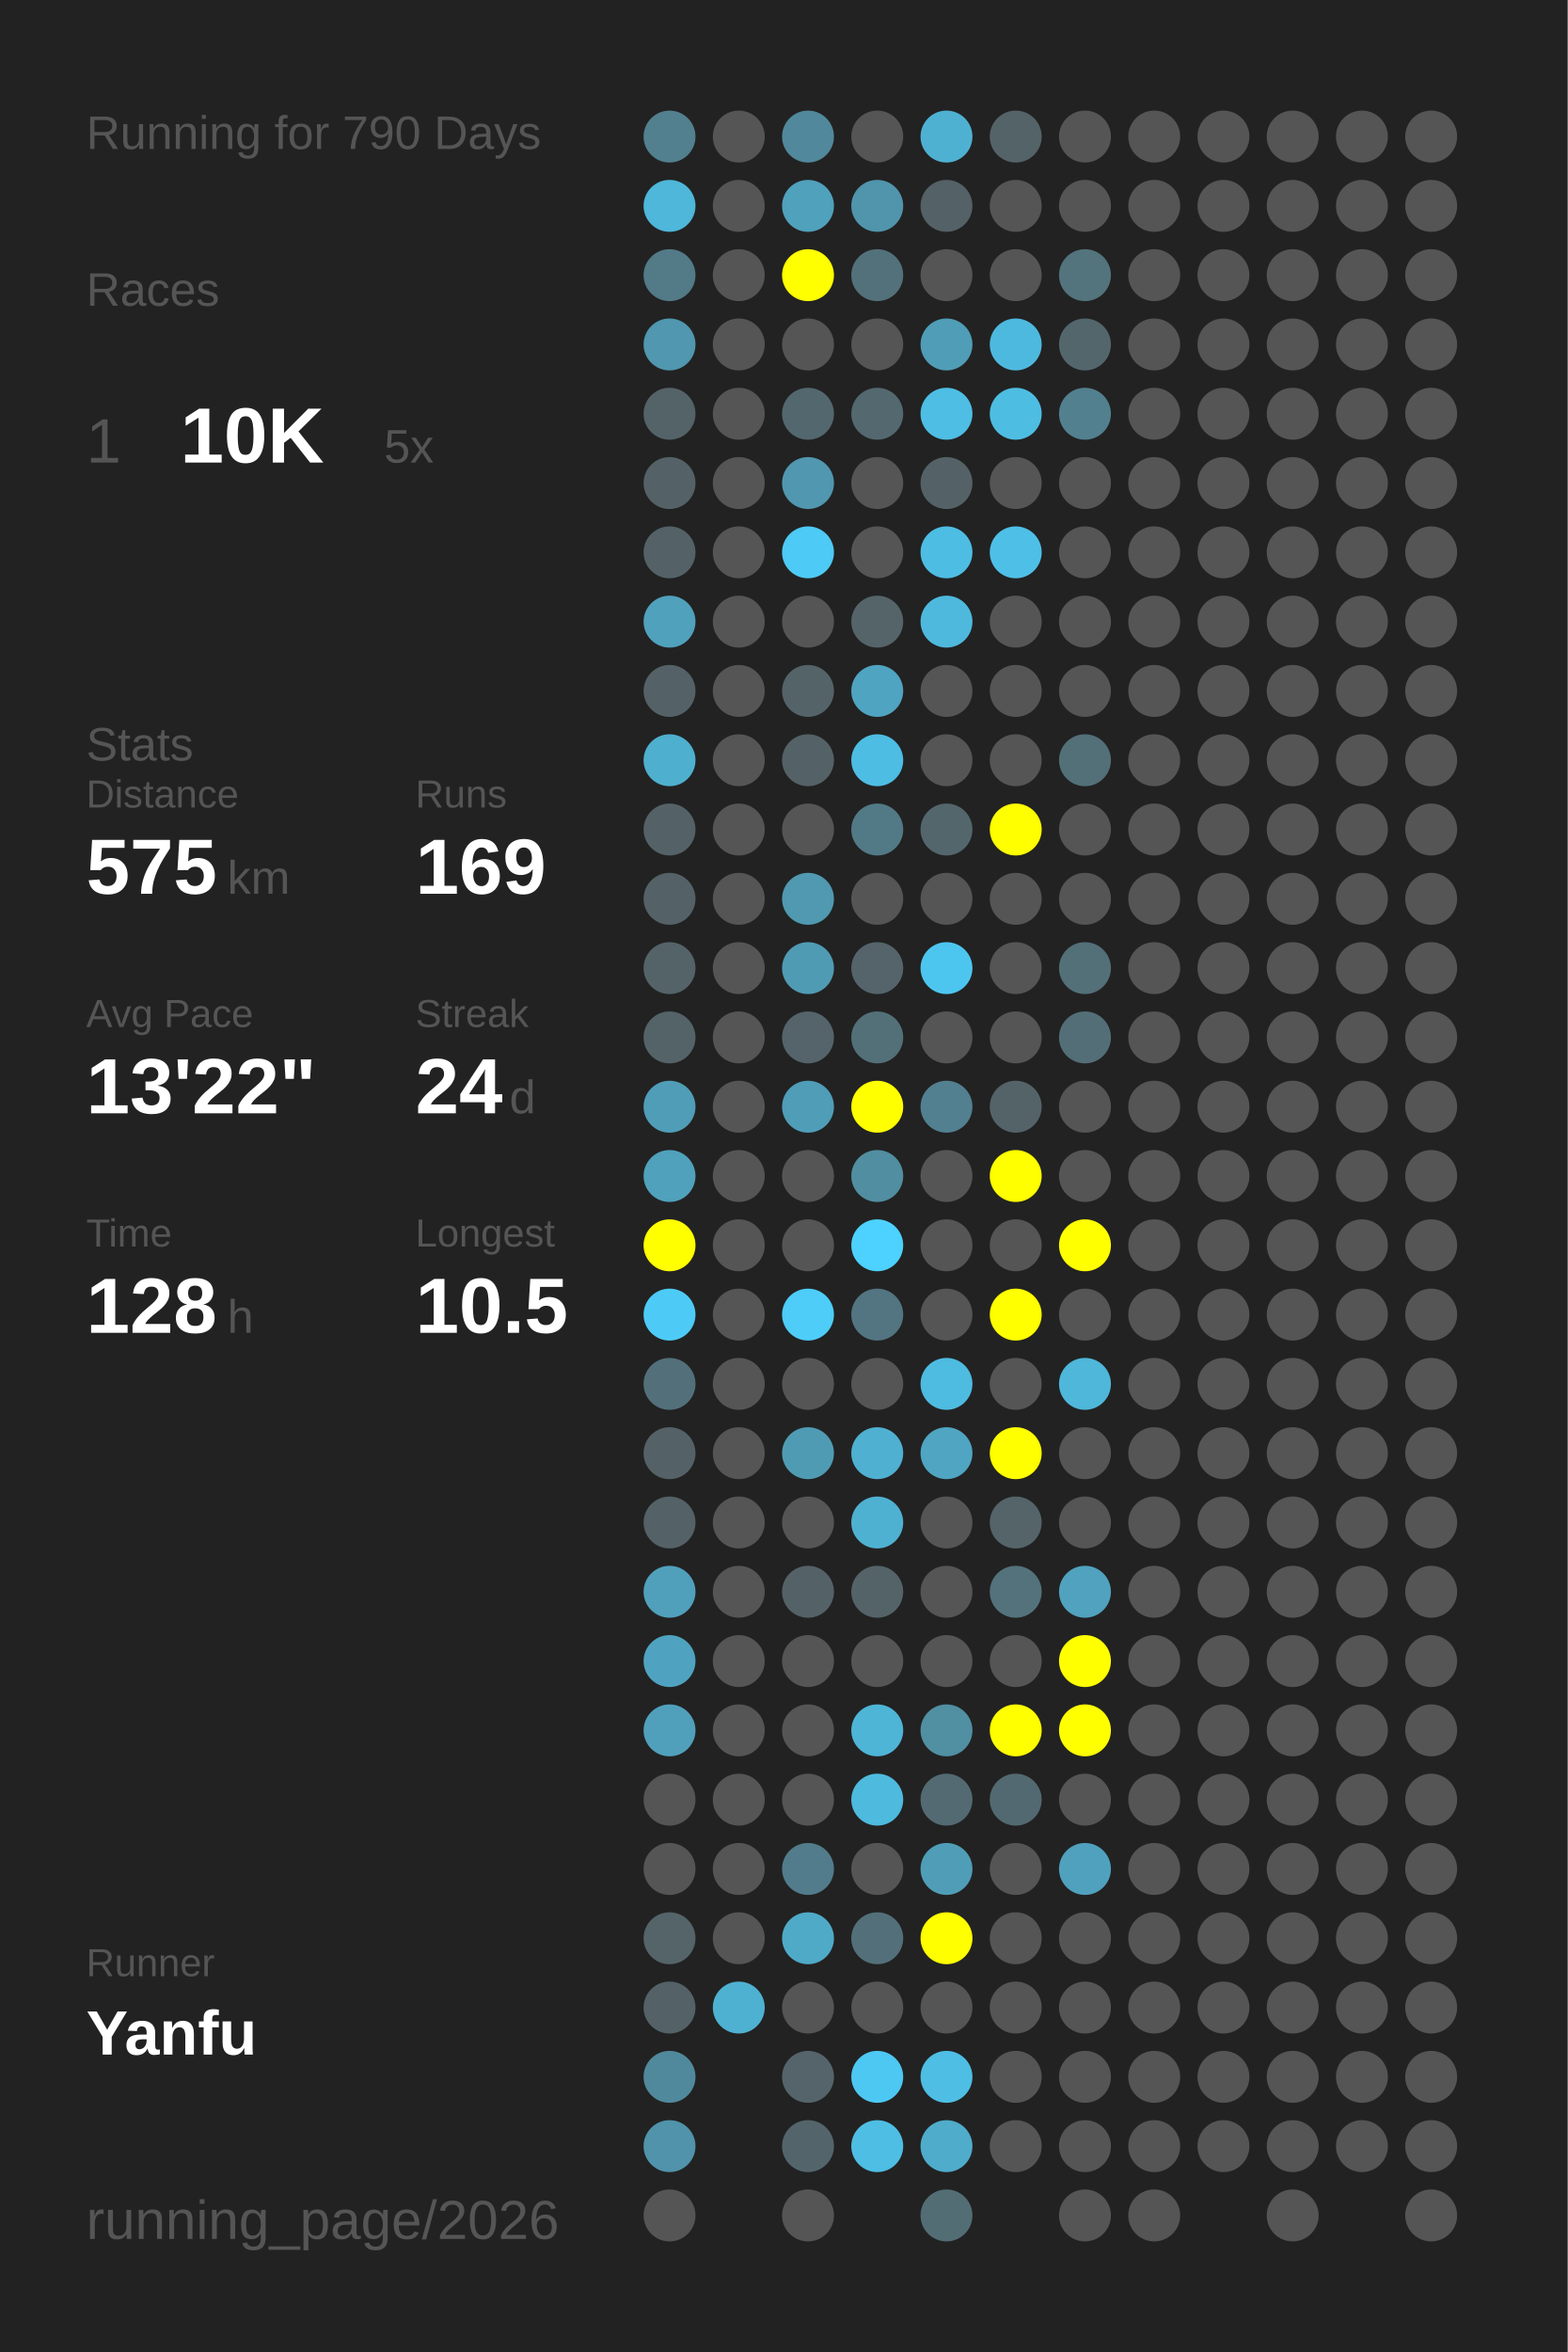
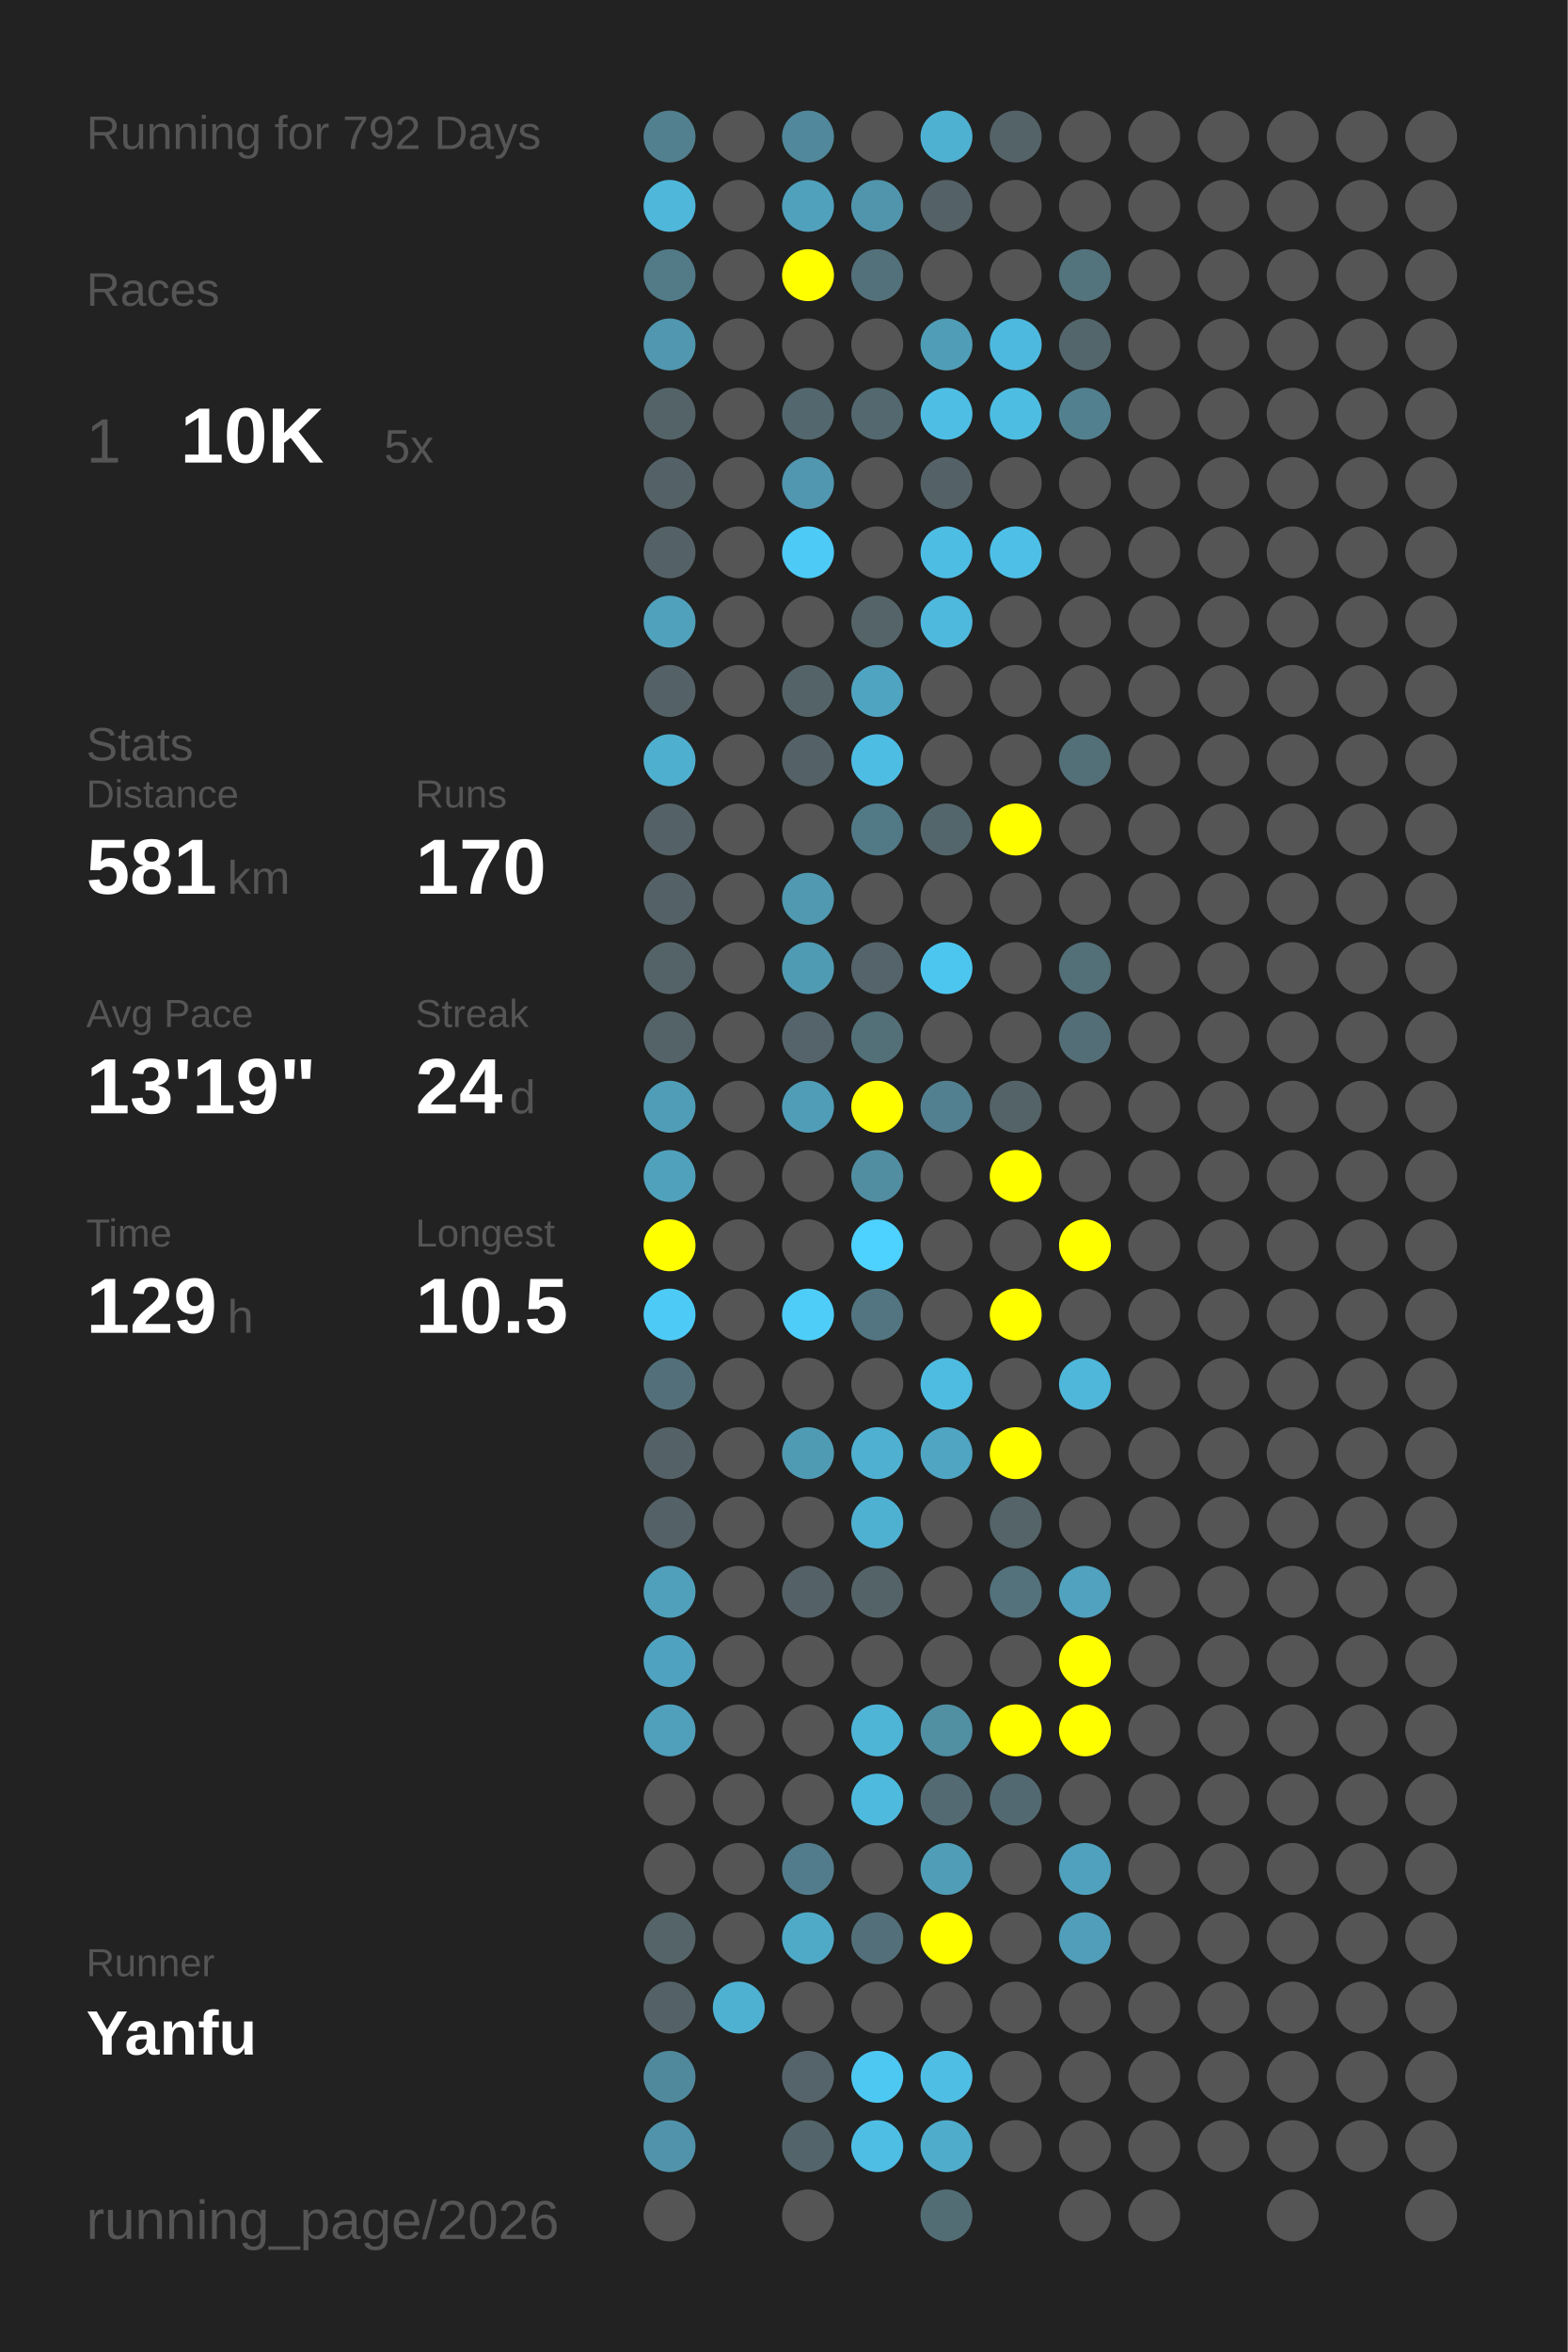
<svg xmlns="http://www.w3.org/2000/svg" baseProfile="full" height="300mm" version="1.1" viewBox="0,0,200,300" width="200mm">
  <defs />
  <rect fill="#222222" height="300" width="200" x="0" y="0" />
-   <text fill="#555555" style="font-size:6px; font-family:Arial;" x="11" y="19">Running for 790 Days</text>
+   <text fill="#555555" style="font-size:6px; font-family:Arial;" x="11" y="19">Running for 792 Days</text>
  <text fill="#555555" style="font-size:6px; font-family:Arial;" x="11" y="39">Races</text>
  <text fill="#555555" style="font-size:8px; font-family:Arial;" x="11" y="59">1</text>
  <text fill="#FFFFFF" style="font-size:10px; font-family:Arial; font-weight:bold;" x="23" y="59">10K</text>
  <text fill="#555555" style="font-size:6px; font-family:Arial;" x="49" y="59">5x</text>
  <text fill="#555555" style="font-size:6px; font-family:Arial;" x="11" y="97">Stats</text>
  <text fill="#555555" style="font-size:5px; font-family:Arial;" x="11" y="103">Distance</text>
-   <text fill="#FFFFFF" style="font-size:10px; font-family:Arial; font-weight:bold;" x="11" y="114">575</text>
+   <text fill="#FFFFFF" style="font-size:10px; font-family:Arial; font-weight:bold;" x="11" y="114">581</text>
  <text fill="#555555" style="font-size:6px; font-family:Arial;" x="29" y="114">km</text>
  <text fill="#555555" style="font-size:5px; font-family:Arial;" x="53" y="103">Runs</text>
-   <text fill="#FFFFFF" style="font-size:10px; font-family:Arial; font-weight:bold;" x="53" y="114">169</text>
+   <text fill="#FFFFFF" style="font-size:10px; font-family:Arial; font-weight:bold;" x="53" y="114">170</text>
  <text fill="#555555" style="font-size:5px; font-family:Arial;" x="11" y="131">Avg Pace</text>
-   <text fill="#FFFFFF" style="font-size:10px; font-family:Arial; font-weight:bold;" x="11" y="142">13'22"</text>
+   <text fill="#FFFFFF" style="font-size:10px; font-family:Arial; font-weight:bold;" x="11" y="142">13'19"</text>
  <text fill="#555555" style="font-size:5px; font-family:Arial;" x="53" y="131">Streak</text>
  <text fill="#FFFFFF" style="font-size:10px; font-family:Arial; font-weight:bold;" x="53" y="142">24</text>
  <text fill="#555555" style="font-size:6px; font-family:Arial;" x="65" y="142">d</text>
  <text fill="#555555" style="font-size:5px; font-family:Arial;" x="11" y="159">Time</text>
-   <text fill="#FFFFFF" style="font-size:10px; font-family:Arial; font-weight:bold;" x="11" y="170">128</text>
+   <text fill="#FFFFFF" style="font-size:10px; font-family:Arial; font-weight:bold;" x="11" y="170">129</text>
  <text fill="#555555" style="font-size:6px; font-family:Arial;" x="29" y="170">h</text>
  <text fill="#555555" style="font-size:5px; font-family:Arial;" x="53" y="159">Longest</text>
  <text fill="#FFFFFF" style="font-size:10px; font-family:Arial; font-weight:bold;" x="53" y="170">10.5</text>
  <text fill="#555555" style="font-size:5px; font-family:Arial;" x="11" y="252.065">Runner</text>
  <text fill="#FFFFFF" style="font-size:8px; font-family:Arial; font-weight:bold;" x="11" y="262.065">Yanfu</text>
  <text fill="#555555" style="font-size:7px; font-family:Arial;" x="11" y="285.581">running_page/2026</text>
  <circle cx="85.417" cy="17.419" fill="#52808f" r="3.312" />
  <circle cx="85.417" cy="26.258" fill="#4eb7da" r="3.312" />
  <circle cx="85.417" cy="35.097" fill="#527a87" r="3.312" />
  <circle cx="85.417" cy="43.935" fill="#5097af" r="3.312" />
  <circle cx="85.417" cy="52.774" fill="#546368" r="3.312" />
  <circle cx="85.417" cy="61.613" fill="#546267" r="3.312" />
  <circle cx="85.417" cy="70.452" fill="#546267" r="3.312" />
  <circle cx="85.417" cy="79.29" fill="#50a1bc" r="3.312" />
  <circle cx="85.417" cy="88.129" fill="#546267" r="3.312" />
  <circle cx="85.417" cy="96.968" fill="#4fafcf" r="3.312" />
  <circle cx="85.417" cy="105.806" fill="#546267" r="3.312" />
  <circle cx="85.417" cy="114.645" fill="#546267" r="3.312" />
  <circle cx="85.417" cy="123.484" fill="#546368" r="3.312" />
  <circle cx="85.417" cy="132.323" fill="#546368" r="3.312" />
  <circle cx="85.417" cy="141.161" fill="#509db7" r="3.312" />
  <circle cx="85.417" cy="150" fill="#50a1bc" r="3.312" />
  <circle cx="85.417" cy="158.839" fill="#FFFF00" r="3.312" />
  <circle cx="85.417" cy="167.677" fill="#4dcbf6" r="3.312" />
  <circle cx="85.417" cy="176.516" fill="#53707a" r="3.312" />
  <circle cx="85.417" cy="185.355" fill="#546267" r="3.312" />
  <circle cx="85.417" cy="194.194" fill="#546166" r="3.312" />
  <circle cx="85.417" cy="203.032" fill="#50a0bc" r="3.312" />
  <circle cx="85.417" cy="211.871" fill="#4fa3c0" r="3.312" />
  <circle cx="85.417" cy="220.71" fill="#50a0bc" r="3.312" />
  <circle cx="85.417" cy="229.548" fill="#555555" r="3.312" />
  <circle cx="85.417" cy="238.387" fill="#555555" r="3.312" />
  <circle cx="85.417" cy="247.226" fill="#546469" r="3.312" />
  <circle cx="85.417" cy="256.065" fill="#546267" r="3.312" />
  <circle cx="85.417" cy="264.903" fill="#51899c" r="3.312" />
  <circle cx="85.417" cy="273.742" fill="#5093aa" r="3.312" />
  <circle cx="85.417" cy="282.581" fill="#555555" r="3.312" />
  <circle cx="94.25" cy="17.419" fill="#555555" r="3.312" />
  <circle cx="94.25" cy="26.258" fill="#555555" r="3.312" />
  <circle cx="94.25" cy="35.097" fill="#555555" r="3.312" />
  <circle cx="94.25" cy="43.935" fill="#555555" r="3.312" />
  <circle cx="94.25" cy="52.774" fill="#555555" r="3.312" />
  <circle cx="94.25" cy="61.613" fill="#555555" r="3.312" />
  <circle cx="94.25" cy="70.452" fill="#555555" r="3.312" />
  <circle cx="94.25" cy="79.29" fill="#555555" r="3.312" />
  <circle cx="94.25" cy="88.129" fill="#555555" r="3.312" />
  <circle cx="94.25" cy="96.968" fill="#555555" r="3.312" />
  <circle cx="94.25" cy="105.806" fill="#555555" r="3.312" />
  <circle cx="94.25" cy="114.645" fill="#555555" r="3.312" />
  <circle cx="94.25" cy="123.484" fill="#555555" r="3.312" />
  <circle cx="94.25" cy="132.323" fill="#555555" r="3.312" />
  <circle cx="94.25" cy="141.161" fill="#555555" r="3.312" />
  <circle cx="94.25" cy="150" fill="#555555" r="3.312" />
  <circle cx="94.25" cy="158.839" fill="#555555" r="3.312" />
  <circle cx="94.25" cy="167.677" fill="#555555" r="3.312" />
  <circle cx="94.25" cy="176.516" fill="#555555" r="3.312" />
  <circle cx="94.25" cy="185.355" fill="#555555" r="3.312" />
  <circle cx="94.25" cy="194.194" fill="#555555" r="3.312" />
  <circle cx="94.25" cy="203.032" fill="#555555" r="3.312" />
  <circle cx="94.25" cy="211.871" fill="#555555" r="3.312" />
  <circle cx="94.25" cy="220.71" fill="#555555" r="3.312" />
  <circle cx="94.25" cy="229.548" fill="#555555" r="3.312" />
  <circle cx="94.25" cy="238.387" fill="#555555" r="3.312" />
  <circle cx="94.25" cy="247.226" fill="#555555" r="3.312" />
  <circle cx="94.25" cy="256.065" fill="#4fb1d2" r="3.312" />
  <circle cx="103.083" cy="17.419" fill="#51889b" r="3.312" />
  <circle cx="103.083" cy="26.258" fill="#50a1bc" r="3.312" />
  <circle cx="103.083" cy="35.097" fill="#FFFF00" r="3.312" />
  <circle cx="103.083" cy="43.935" fill="#555555" r="3.312" />
  <circle cx="103.083" cy="52.774" fill="#53676e" r="3.312" />
  <circle cx="103.083" cy="61.613" fill="#5097af" r="3.312" />
  <circle cx="103.083" cy="70.452" fill="#4dcaf5" r="3.312" />
  <circle cx="103.083" cy="79.29" fill="#555555" r="3.312" />
  <circle cx="103.083" cy="88.129" fill="#546368" r="3.312" />
  <circle cx="103.083" cy="96.968" fill="#546267" r="3.312" />
  <circle cx="103.083" cy="105.806" fill="#555555" r="3.312" />
  <circle cx="103.083" cy="114.645" fill="#5099b1" r="3.312" />
  <circle cx="103.083" cy="123.484" fill="#509bb4" r="3.312" />
  <circle cx="103.083" cy="132.323" fill="#54646a" r="3.312" />
  <circle cx="103.083" cy="141.161" fill="#509db8" r="3.312" />
  <circle cx="103.083" cy="150" fill="#555555" r="3.312" />
  <circle cx="103.083" cy="158.839" fill="#555555" r="3.312" />
  <circle cx="103.083" cy="167.677" fill="#4dcdf8" r="3.312" />
  <circle cx="103.083" cy="176.516" fill="#555555" r="3.312" />
  <circle cx="103.083" cy="185.355" fill="#509bb4" r="3.312" />
  <circle cx="103.083" cy="194.194" fill="#555555" r="3.312" />
  <circle cx="103.083" cy="203.032" fill="#546268" r="3.312" />
  <circle cx="103.083" cy="211.871" fill="#555555" r="3.312" />
  <circle cx="103.083" cy="220.71" fill="#555555" r="3.312" />
  <circle cx="103.083" cy="229.548" fill="#555555" r="3.312" />
  <circle cx="103.083" cy="238.387" fill="#527c8b" r="3.312" />
  <circle cx="103.083" cy="247.226" fill="#4faac8" r="3.312" />
  <circle cx="103.083" cy="256.065" fill="#555555" r="3.312" />
  <circle cx="103.083" cy="264.903" fill="#54646a" r="3.312" />
  <circle cx="103.083" cy="273.742" fill="#53656b" r="3.312" />
  <circle cx="103.083" cy="282.581" fill="#555555" r="3.312" />
  <circle cx="111.917" cy="17.419" fill="#555555" r="3.312" />
  <circle cx="111.917" cy="26.258" fill="#5095ac" r="3.312" />
  <circle cx="111.917" cy="35.097" fill="#53717b" r="3.312" />
  <circle cx="111.917" cy="43.935" fill="#555555" r="3.312" />
  <circle cx="111.917" cy="52.774" fill="#53686f" r="3.312" />
  <circle cx="111.917" cy="61.613" fill="#555555" r="3.312" />
  <circle cx="111.917" cy="70.452" fill="#555555" r="3.312" />
  <circle cx="111.917" cy="79.29" fill="#546469" r="3.312" />
  <circle cx="111.917" cy="88.129" fill="#4fa4c1" r="3.312" />
  <circle cx="111.917" cy="96.968" fill="#4ebde3" r="3.312" />
  <circle cx="111.917" cy="105.806" fill="#527986" r="3.312" />
  <circle cx="111.917" cy="114.645" fill="#555555" r="3.312" />
  <circle cx="111.917" cy="123.484" fill="#54646a" r="3.312" />
  <circle cx="111.917" cy="132.323" fill="#537079" r="3.312" />
  <circle cx="111.917" cy="141.161" fill="#FFFF00" r="3.312" />
  <circle cx="111.917" cy="150" fill="#518ea2" r="3.312" />
  <circle cx="111.917" cy="158.839" fill="#4dd1fe" r="3.312" />
  <circle cx="111.917" cy="167.677" fill="#527581" r="3.312" />
  <circle cx="111.917" cy="176.516" fill="#555555" r="3.312" />
  <circle cx="111.917" cy="185.355" fill="#4fb0d1" r="3.312" />
  <circle cx="111.917" cy="194.194" fill="#4fb1d2" r="3.312" />
  <circle cx="111.917" cy="203.032" fill="#546368" r="3.312" />
  <circle cx="111.917" cy="211.871" fill="#555555" r="3.312" />
  <circle cx="111.917" cy="220.71" fill="#4eb5d7" r="3.312" />
  <circle cx="111.917" cy="229.548" fill="#4ebade" r="3.312" />
  <circle cx="111.917" cy="238.387" fill="#555555" r="3.312" />
  <circle cx="111.917" cy="247.226" fill="#53707a" r="3.312" />
  <circle cx="111.917" cy="256.065" fill="#555555" r="3.312" />
  <circle cx="111.917" cy="264.903" fill="#4dc8f2" r="3.312" />
  <circle cx="111.917" cy="273.742" fill="#4ebee4" r="3.312" />
  <circle cx="120.75" cy="17.419" fill="#4fb1d2" r="3.312" />
  <circle cx="120.75" cy="26.258" fill="#546166" r="3.312" />
  <circle cx="120.75" cy="35.097" fill="#555555" r="3.312" />
  <circle cx="120.75" cy="43.935" fill="#509db7" r="3.312" />
  <circle cx="120.75" cy="52.774" fill="#4ebee4" r="3.312" />
  <circle cx="120.75" cy="61.613" fill="#546267" r="3.312" />
  <circle cx="120.75" cy="70.452" fill="#4ebde3" r="3.312" />
  <circle cx="120.75" cy="79.29" fill="#4eb9dd" r="3.312" />
  <circle cx="120.75" cy="88.129" fill="#555555" r="3.312" />
  <circle cx="120.75" cy="96.968" fill="#555555" r="3.312" />
  <circle cx="120.75" cy="105.806" fill="#53666c" r="3.312" />
  <circle cx="120.75" cy="114.645" fill="#555555" r="3.312" />
  <circle cx="120.75" cy="123.484" fill="#4dc6ef" r="3.312" />
  <circle cx="120.75" cy="132.323" fill="#555555" r="3.312" />
  <circle cx="120.75" cy="141.161" fill="#528090" r="3.312" />
  <circle cx="120.75" cy="150" fill="#555555" r="3.312" />
  <circle cx="120.75" cy="158.839" fill="#555555" r="3.312" />
  <circle cx="120.75" cy="167.677" fill="#555555" r="3.312" />
  <circle cx="120.75" cy="176.516" fill="#4ebbe0" r="3.312" />
  <circle cx="120.75" cy="185.355" fill="#4fa5c2" r="3.312" />
  <circle cx="120.75" cy="194.194" fill="#555555" r="3.312" />
  <circle cx="120.75" cy="203.032" fill="#555555" r="3.312" />
  <circle cx="120.75" cy="211.871" fill="#555555" r="3.312" />
  <circle cx="120.75" cy="220.71" fill="#518fa3" r="3.312" />
  <circle cx="120.75" cy="229.548" fill="#536a72" r="3.312" />
  <circle cx="120.75" cy="238.387" fill="#509db7" r="3.312" />
  <circle cx="120.75" cy="247.226" fill="#FFFF00" r="3.312" />
  <circle cx="120.75" cy="256.065" fill="#555555" r="3.312" />
  <circle cx="120.75" cy="264.903" fill="#4ebee4" r="3.312" />
  <circle cx="120.75" cy="273.742" fill="#4faccb" r="3.312" />
  <circle cx="120.75" cy="282.581" fill="#536d75" r="3.312" />
  <circle cx="129.583" cy="17.419" fill="#546368" r="3.312" />
  <circle cx="129.583" cy="26.258" fill="#555555" r="3.312" />
  <circle cx="129.583" cy="35.097" fill="#555555" r="3.312" />
  <circle cx="129.583" cy="43.935" fill="#4eb9de" r="3.312" />
  <circle cx="129.583" cy="52.774" fill="#4ebde2" r="3.312" />
  <circle cx="129.583" cy="61.613" fill="#555555" r="3.312" />
  <circle cx="129.583" cy="70.452" fill="#4ec0e7" r="3.312" />
  <circle cx="129.583" cy="79.29" fill="#555555" r="3.312" />
  <circle cx="129.583" cy="88.129" fill="#555555" r="3.312" />
  <circle cx="129.583" cy="96.968" fill="#555555" r="3.312" />
  <circle cx="129.583" cy="105.806" fill="#FFFF00" r="3.312" />
  <circle cx="129.583" cy="114.645" fill="#555555" r="3.312" />
  <circle cx="129.583" cy="123.484" fill="#555555" r="3.312" />
  <circle cx="129.583" cy="132.323" fill="#555555" r="3.312" />
  <circle cx="129.583" cy="141.161" fill="#546368" r="3.312" />
  <circle cx="129.583" cy="150" fill="#FFFF00" r="3.312" />
  <circle cx="129.583" cy="158.839" fill="#555555" r="3.312" />
  <circle cx="129.583" cy="167.677" fill="#FFFF00" r="3.312" />
  <circle cx="129.583" cy="176.516" fill="#555555" r="3.312" />
  <circle cx="129.583" cy="185.355" fill="#FFFF00" r="3.312" />
  <circle cx="129.583" cy="194.194" fill="#546469" r="3.312" />
  <circle cx="129.583" cy="203.032" fill="#53727c" r="3.312" />
  <circle cx="129.583" cy="211.871" fill="#555555" r="3.312" />
  <circle cx="129.583" cy="220.71" fill="#FFFF00" r="3.312" />
  <circle cx="129.583" cy="229.548" fill="#536971" r="3.312" />
  <circle cx="129.583" cy="238.387" fill="#555555" r="3.312" />
  <circle cx="129.583" cy="247.226" fill="#555555" r="3.312" />
  <circle cx="129.583" cy="256.065" fill="#555555" r="3.312" />
  <circle cx="129.583" cy="264.903" fill="#555555" r="3.312" />
  <circle cx="129.583" cy="273.742" fill="#555555" r="3.312" />
  <circle cx="138.417" cy="17.419" fill="#555555" r="3.312" />
  <circle cx="138.417" cy="26.258" fill="#555555" r="3.312" />
  <circle cx="138.417" cy="35.097" fill="#53737d" r="3.312" />
  <circle cx="138.417" cy="43.935" fill="#53666c" r="3.312" />
  <circle cx="138.417" cy="52.774" fill="#52808f" r="3.312" />
  <circle cx="138.417" cy="61.613" fill="#555555" r="3.312" />
  <circle cx="138.417" cy="70.452" fill="#555555" r="3.312" />
  <circle cx="138.417" cy="79.29" fill="#555555" r="3.312" />
  <circle cx="138.417" cy="88.129" fill="#555555" r="3.312" />
  <circle cx="138.417" cy="96.968" fill="#536f78" r="3.312" />
  <circle cx="138.417" cy="105.806" fill="#555555" r="3.312" />
  <circle cx="138.417" cy="114.645" fill="#555555" r="3.312" />
  <circle cx="138.417" cy="123.484" fill="#536f78" r="3.312" />
  <circle cx="138.417" cy="132.323" fill="#536e77" r="3.312" />
  <circle cx="138.417" cy="141.161" fill="#555555" r="3.312" />
  <circle cx="138.417" cy="150" fill="#555555" r="3.312" />
  <circle cx="138.417" cy="158.839" fill="#FFFF00" r="3.312" />
  <circle cx="138.417" cy="167.677" fill="#555555" r="3.312" />
  <circle cx="138.417" cy="176.516" fill="#4eb7da" r="3.312" />
  <circle cx="138.417" cy="185.355" fill="#555555" r="3.312" />
  <circle cx="138.417" cy="194.194" fill="#555555" r="3.312" />
  <circle cx="138.417" cy="203.032" fill="#50a2be" r="3.312" />
  <circle cx="138.417" cy="211.871" fill="#FFFF00" r="3.312" />
  <circle cx="138.417" cy="220.71" fill="#FFFF00" r="3.312" />
  <circle cx="138.417" cy="229.548" fill="#555555" r="3.312" />
  <circle cx="138.417" cy="238.387" fill="#50a1bd" r="3.312" />
-   <circle cx="138.417" cy="247.226" fill="#555555" r="3.312" />
+   <circle cx="138.417" cy="247.226" fill="#509eb9" r="3.312" />
  <circle cx="138.417" cy="256.065" fill="#555555" r="3.312" />
  <circle cx="138.417" cy="264.903" fill="#555555" r="3.312" />
  <circle cx="138.417" cy="273.742" fill="#555555" r="3.312" />
  <circle cx="138.417" cy="282.581" fill="#555555" r="3.312" />
  <circle cx="147.25" cy="17.419" fill="#555555" r="3.312" />
  <circle cx="147.25" cy="26.258" fill="#555555" r="3.312" />
  <circle cx="147.25" cy="35.097" fill="#555555" r="3.312" />
  <circle cx="147.25" cy="43.935" fill="#555555" r="3.312" />
  <circle cx="147.25" cy="52.774" fill="#555555" r="3.312" />
  <circle cx="147.25" cy="61.613" fill="#555555" r="3.312" />
  <circle cx="147.25" cy="70.452" fill="#555555" r="3.312" />
  <circle cx="147.25" cy="79.29" fill="#555555" r="3.312" />
  <circle cx="147.25" cy="88.129" fill="#555555" r="3.312" />
  <circle cx="147.25" cy="96.968" fill="#555555" r="3.312" />
  <circle cx="147.25" cy="105.806" fill="#555555" r="3.312" />
  <circle cx="147.25" cy="114.645" fill="#555555" r="3.312" />
  <circle cx="147.25" cy="123.484" fill="#555555" r="3.312" />
  <circle cx="147.25" cy="132.323" fill="#555555" r="3.312" />
  <circle cx="147.25" cy="141.161" fill="#555555" r="3.312" />
  <circle cx="147.25" cy="150" fill="#555555" r="3.312" />
  <circle cx="147.25" cy="158.839" fill="#555555" r="3.312" />
  <circle cx="147.25" cy="167.677" fill="#555555" r="3.312" />
  <circle cx="147.25" cy="176.516" fill="#555555" r="3.312" />
  <circle cx="147.25" cy="185.355" fill="#555555" r="3.312" />
  <circle cx="147.25" cy="194.194" fill="#555555" r="3.312" />
  <circle cx="147.25" cy="203.032" fill="#555555" r="3.312" />
  <circle cx="147.25" cy="211.871" fill="#555555" r="3.312" />
  <circle cx="147.25" cy="220.71" fill="#555555" r="3.312" />
  <circle cx="147.25" cy="229.548" fill="#555555" r="3.312" />
  <circle cx="147.25" cy="238.387" fill="#555555" r="3.312" />
  <circle cx="147.25" cy="247.226" fill="#555555" r="3.312" />
  <circle cx="147.25" cy="256.065" fill="#555555" r="3.312" />
  <circle cx="147.25" cy="264.903" fill="#555555" r="3.312" />
  <circle cx="147.25" cy="273.742" fill="#555555" r="3.312" />
  <circle cx="147.25" cy="282.581" fill="#555555" r="3.312" />
  <circle cx="156.083" cy="17.419" fill="#555555" r="3.312" />
  <circle cx="156.083" cy="26.258" fill="#555555" r="3.312" />
  <circle cx="156.083" cy="35.097" fill="#555555" r="3.312" />
  <circle cx="156.083" cy="43.935" fill="#555555" r="3.312" />
  <circle cx="156.083" cy="52.774" fill="#555555" r="3.312" />
  <circle cx="156.083" cy="61.613" fill="#555555" r="3.312" />
  <circle cx="156.083" cy="70.452" fill="#555555" r="3.312" />
  <circle cx="156.083" cy="79.29" fill="#555555" r="3.312" />
  <circle cx="156.083" cy="88.129" fill="#555555" r="3.312" />
  <circle cx="156.083" cy="96.968" fill="#555555" r="3.312" />
  <circle cx="156.083" cy="105.806" fill="#555555" r="3.312" />
  <circle cx="156.083" cy="114.645" fill="#555555" r="3.312" />
  <circle cx="156.083" cy="123.484" fill="#555555" r="3.312" />
  <circle cx="156.083" cy="132.323" fill="#555555" r="3.312" />
  <circle cx="156.083" cy="141.161" fill="#555555" r="3.312" />
  <circle cx="156.083" cy="150" fill="#555555" r="3.312" />
  <circle cx="156.083" cy="158.839" fill="#555555" r="3.312" />
  <circle cx="156.083" cy="167.677" fill="#555555" r="3.312" />
  <circle cx="156.083" cy="176.516" fill="#555555" r="3.312" />
  <circle cx="156.083" cy="185.355" fill="#555555" r="3.312" />
  <circle cx="156.083" cy="194.194" fill="#555555" r="3.312" />
  <circle cx="156.083" cy="203.032" fill="#555555" r="3.312" />
  <circle cx="156.083" cy="211.871" fill="#555555" r="3.312" />
  <circle cx="156.083" cy="220.71" fill="#555555" r="3.312" />
  <circle cx="156.083" cy="229.548" fill="#555555" r="3.312" />
  <circle cx="156.083" cy="238.387" fill="#555555" r="3.312" />
  <circle cx="156.083" cy="247.226" fill="#555555" r="3.312" />
  <circle cx="156.083" cy="256.065" fill="#555555" r="3.312" />
  <circle cx="156.083" cy="264.903" fill="#555555" r="3.312" />
  <circle cx="156.083" cy="273.742" fill="#555555" r="3.312" />
  <circle cx="164.917" cy="17.419" fill="#555555" r="3.312" />
  <circle cx="164.917" cy="26.258" fill="#555555" r="3.312" />
  <circle cx="164.917" cy="35.097" fill="#555555" r="3.312" />
  <circle cx="164.917" cy="43.935" fill="#555555" r="3.312" />
  <circle cx="164.917" cy="52.774" fill="#555555" r="3.312" />
  <circle cx="164.917" cy="61.613" fill="#555555" r="3.312" />
  <circle cx="164.917" cy="70.452" fill="#555555" r="3.312" />
  <circle cx="164.917" cy="79.29" fill="#555555" r="3.312" />
  <circle cx="164.917" cy="88.129" fill="#555555" r="3.312" />
  <circle cx="164.917" cy="96.968" fill="#555555" r="3.312" />
  <circle cx="164.917" cy="105.806" fill="#555555" r="3.312" />
  <circle cx="164.917" cy="114.645" fill="#555555" r="3.312" />
  <circle cx="164.917" cy="123.484" fill="#555555" r="3.312" />
  <circle cx="164.917" cy="132.323" fill="#555555" r="3.312" />
  <circle cx="164.917" cy="141.161" fill="#555555" r="3.312" />
  <circle cx="164.917" cy="150" fill="#555555" r="3.312" />
  <circle cx="164.917" cy="158.839" fill="#555555" r="3.312" />
  <circle cx="164.917" cy="167.677" fill="#555555" r="3.312" />
  <circle cx="164.917" cy="176.516" fill="#555555" r="3.312" />
  <circle cx="164.917" cy="185.355" fill="#555555" r="3.312" />
  <circle cx="164.917" cy="194.194" fill="#555555" r="3.312" />
  <circle cx="164.917" cy="203.032" fill="#555555" r="3.312" />
  <circle cx="164.917" cy="211.871" fill="#555555" r="3.312" />
  <circle cx="164.917" cy="220.71" fill="#555555" r="3.312" />
  <circle cx="164.917" cy="229.548" fill="#555555" r="3.312" />
  <circle cx="164.917" cy="238.387" fill="#555555" r="3.312" />
  <circle cx="164.917" cy="247.226" fill="#555555" r="3.312" />
  <circle cx="164.917" cy="256.065" fill="#555555" r="3.312" />
  <circle cx="164.917" cy="264.903" fill="#555555" r="3.312" />
  <circle cx="164.917" cy="273.742" fill="#555555" r="3.312" />
  <circle cx="164.917" cy="282.581" fill="#555555" r="3.312" />
  <circle cx="173.75" cy="17.419" fill="#555555" r="3.312" />
  <circle cx="173.75" cy="26.258" fill="#555555" r="3.312" />
  <circle cx="173.75" cy="35.097" fill="#555555" r="3.312" />
  <circle cx="173.75" cy="43.935" fill="#555555" r="3.312" />
  <circle cx="173.75" cy="52.774" fill="#555555" r="3.312" />
  <circle cx="173.75" cy="61.613" fill="#555555" r="3.312" />
  <circle cx="173.75" cy="70.452" fill="#555555" r="3.312" />
  <circle cx="173.75" cy="79.29" fill="#555555" r="3.312" />
  <circle cx="173.75" cy="88.129" fill="#555555" r="3.312" />
  <circle cx="173.75" cy="96.968" fill="#555555" r="3.312" />
  <circle cx="173.75" cy="105.806" fill="#555555" r="3.312" />
  <circle cx="173.75" cy="114.645" fill="#555555" r="3.312" />
  <circle cx="173.75" cy="123.484" fill="#555555" r="3.312" />
  <circle cx="173.75" cy="132.323" fill="#555555" r="3.312" />
  <circle cx="173.75" cy="141.161" fill="#555555" r="3.312" />
  <circle cx="173.75" cy="150" fill="#555555" r="3.312" />
  <circle cx="173.75" cy="158.839" fill="#555555" r="3.312" />
  <circle cx="173.75" cy="167.677" fill="#555555" r="3.312" />
  <circle cx="173.75" cy="176.516" fill="#555555" r="3.312" />
  <circle cx="173.75" cy="185.355" fill="#555555" r="3.312" />
  <circle cx="173.75" cy="194.194" fill="#555555" r="3.312" />
  <circle cx="173.75" cy="203.032" fill="#555555" r="3.312" />
  <circle cx="173.75" cy="211.871" fill="#555555" r="3.312" />
  <circle cx="173.75" cy="220.71" fill="#555555" r="3.312" />
  <circle cx="173.75" cy="229.548" fill="#555555" r="3.312" />
  <circle cx="173.75" cy="238.387" fill="#555555" r="3.312" />
  <circle cx="173.75" cy="247.226" fill="#555555" r="3.312" />
  <circle cx="173.75" cy="256.065" fill="#555555" r="3.312" />
  <circle cx="173.75" cy="264.903" fill="#555555" r="3.312" />
  <circle cx="173.75" cy="273.742" fill="#555555" r="3.312" />
  <circle cx="182.583" cy="17.419" fill="#555555" r="3.312" />
  <circle cx="182.583" cy="26.258" fill="#555555" r="3.312" />
  <circle cx="182.583" cy="35.097" fill="#555555" r="3.312" />
  <circle cx="182.583" cy="43.935" fill="#555555" r="3.312" />
  <circle cx="182.583" cy="52.774" fill="#555555" r="3.312" />
  <circle cx="182.583" cy="61.613" fill="#555555" r="3.312" />
  <circle cx="182.583" cy="70.452" fill="#555555" r="3.312" />
  <circle cx="182.583" cy="79.29" fill="#555555" r="3.312" />
  <circle cx="182.583" cy="88.129" fill="#555555" r="3.312" />
  <circle cx="182.583" cy="96.968" fill="#555555" r="3.312" />
  <circle cx="182.583" cy="105.806" fill="#555555" r="3.312" />
  <circle cx="182.583" cy="114.645" fill="#555555" r="3.312" />
  <circle cx="182.583" cy="123.484" fill="#555555" r="3.312" />
  <circle cx="182.583" cy="132.323" fill="#555555" r="3.312" />
  <circle cx="182.583" cy="141.161" fill="#555555" r="3.312" />
  <circle cx="182.583" cy="150" fill="#555555" r="3.312" />
  <circle cx="182.583" cy="158.839" fill="#555555" r="3.312" />
  <circle cx="182.583" cy="167.677" fill="#555555" r="3.312" />
  <circle cx="182.583" cy="176.516" fill="#555555" r="3.312" />
  <circle cx="182.583" cy="185.355" fill="#555555" r="3.312" />
  <circle cx="182.583" cy="194.194" fill="#555555" r="3.312" />
  <circle cx="182.583" cy="203.032" fill="#555555" r="3.312" />
  <circle cx="182.583" cy="211.871" fill="#555555" r="3.312" />
  <circle cx="182.583" cy="220.71" fill="#555555" r="3.312" />
  <circle cx="182.583" cy="229.548" fill="#555555" r="3.312" />
  <circle cx="182.583" cy="238.387" fill="#555555" r="3.312" />
  <circle cx="182.583" cy="247.226" fill="#555555" r="3.312" />
  <circle cx="182.583" cy="256.065" fill="#555555" r="3.312" />
  <circle cx="182.583" cy="264.903" fill="#555555" r="3.312" />
  <circle cx="182.583" cy="273.742" fill="#555555" r="3.312" />
  <circle cx="182.583" cy="282.581" fill="#555555" r="3.312" />
</svg>
